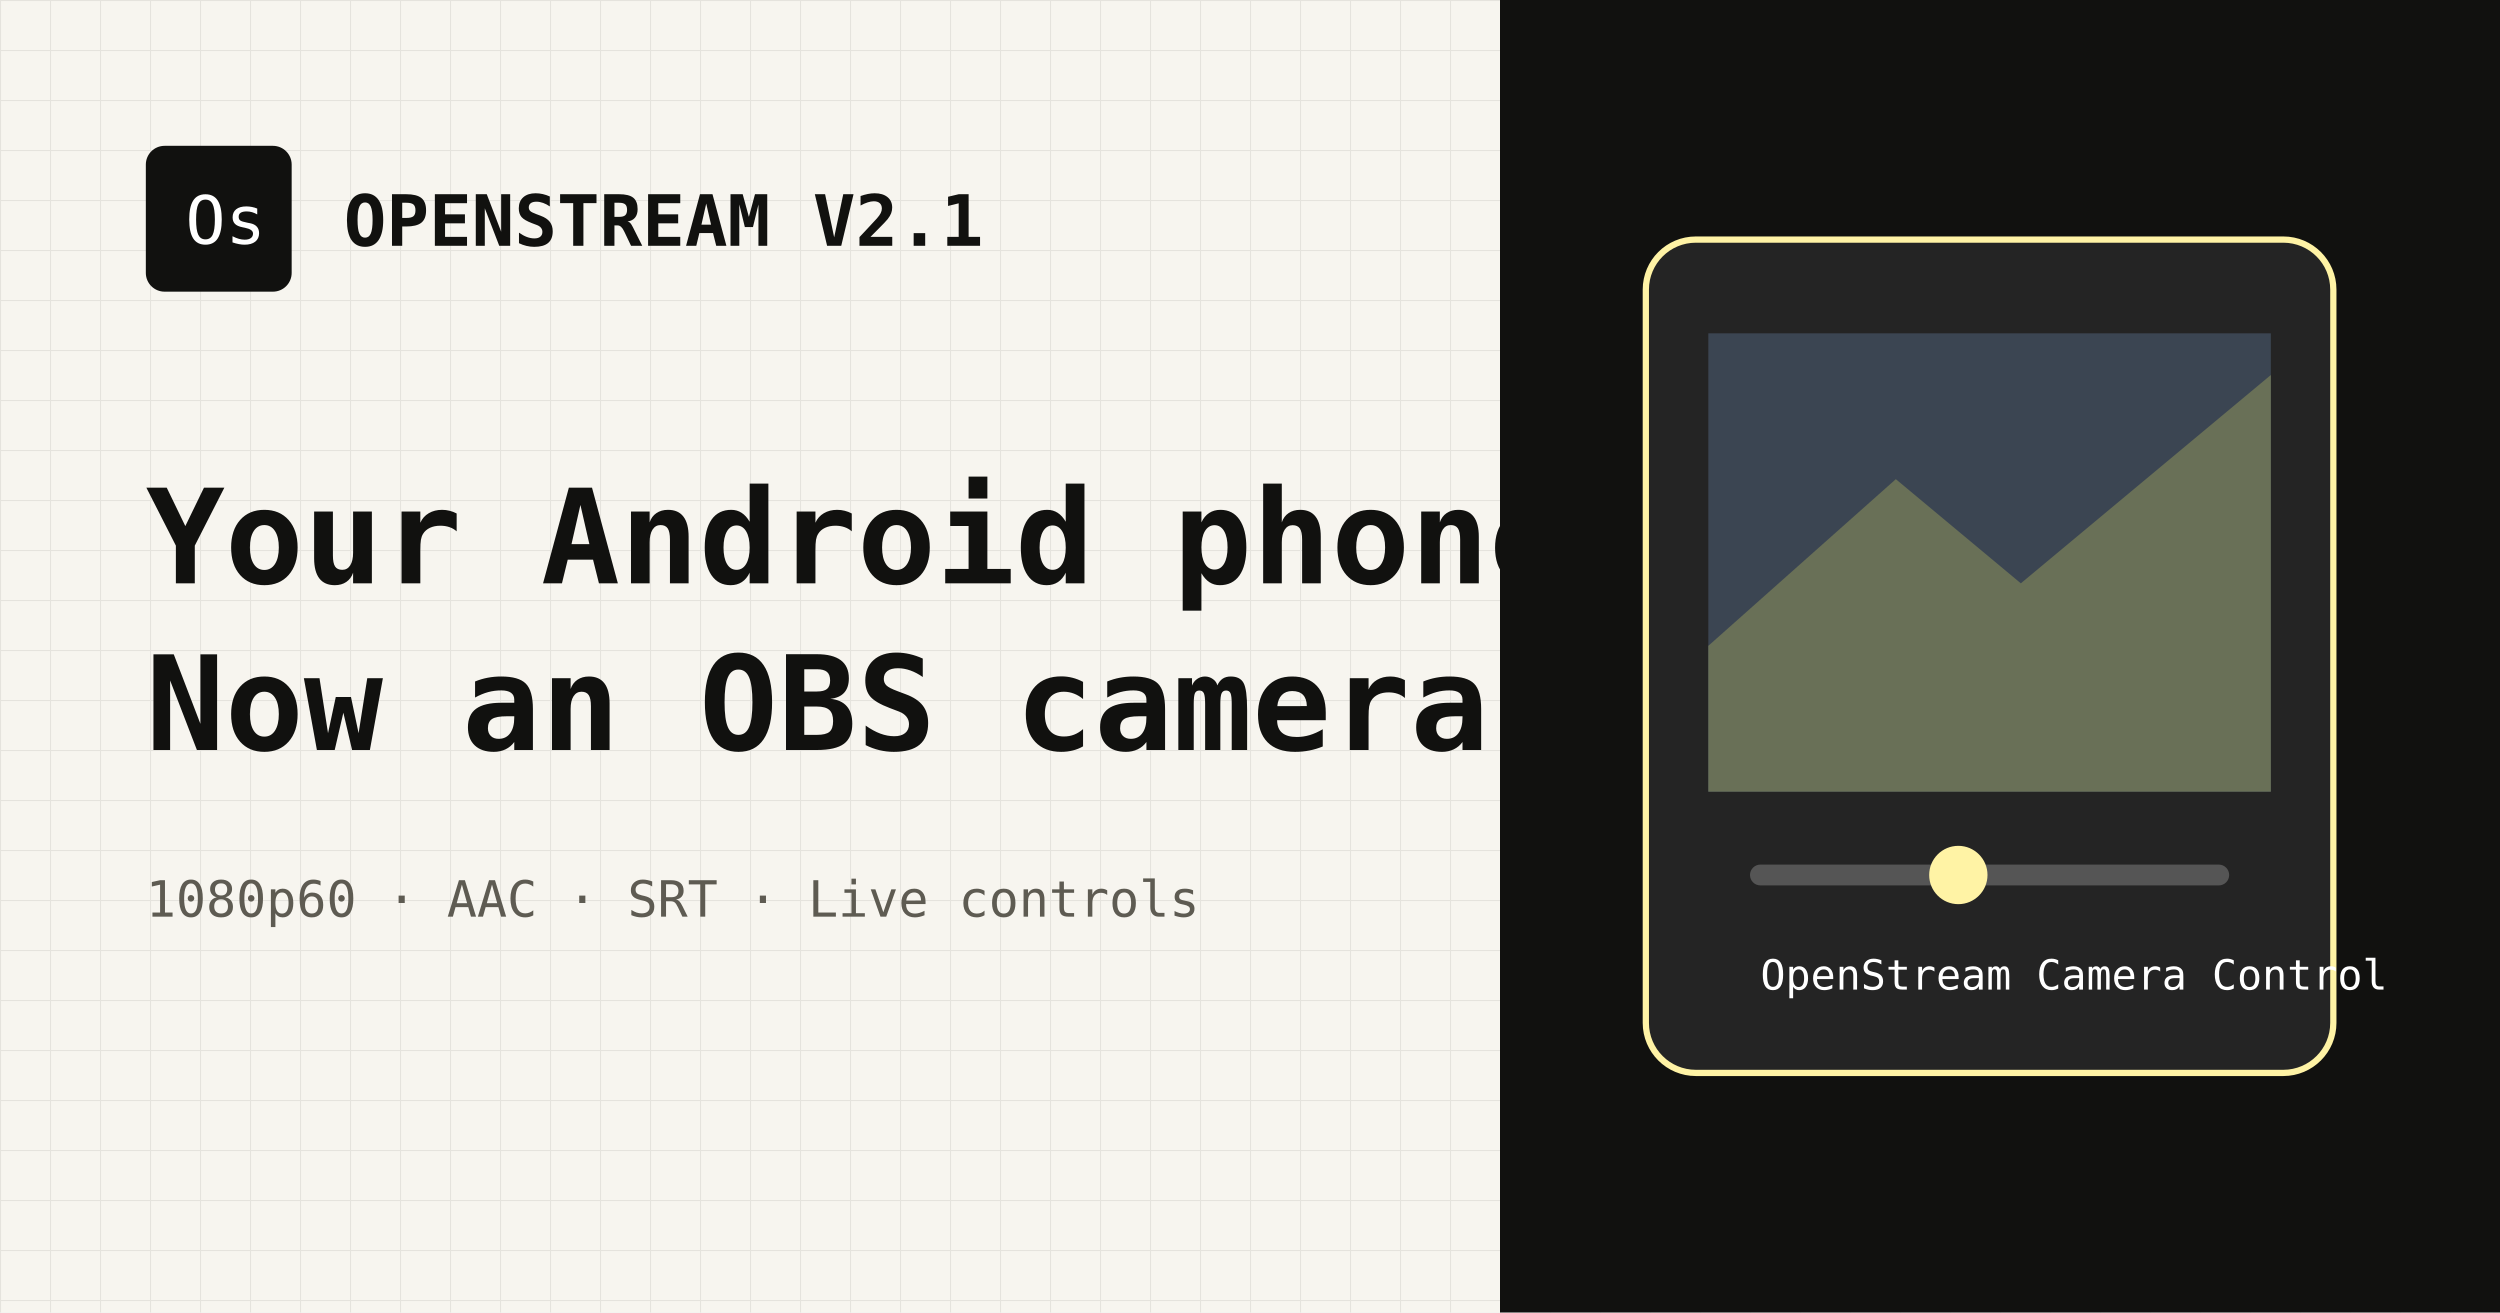
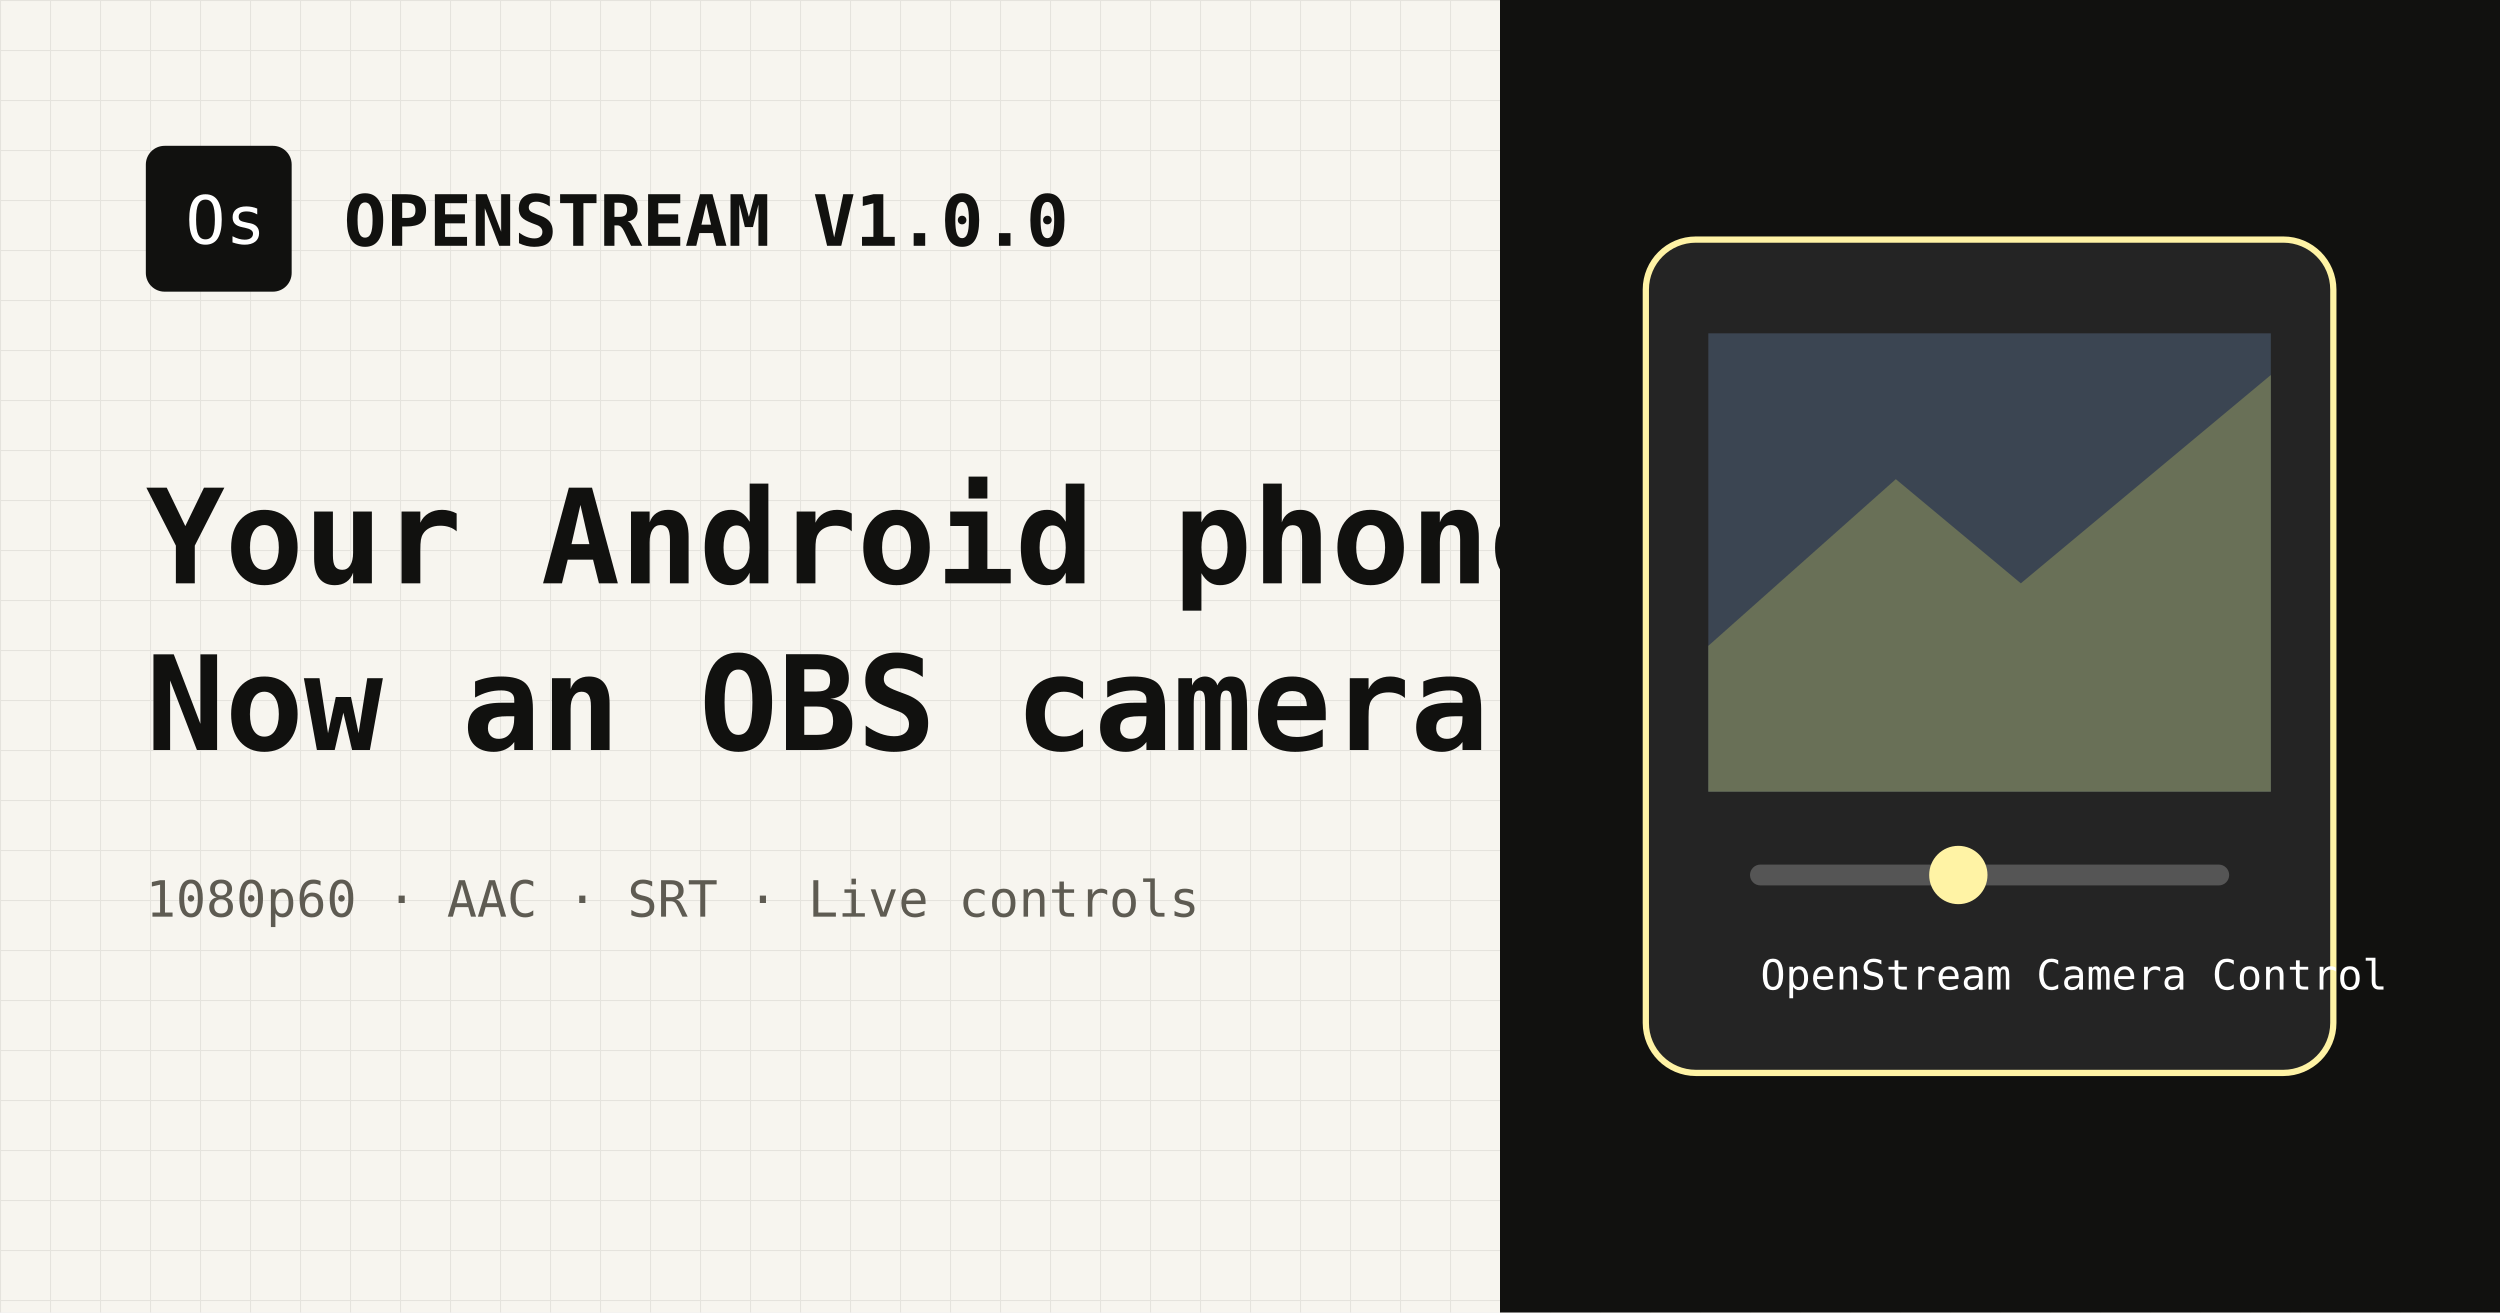
<svg xmlns="http://www.w3.org/2000/svg" width="1200" height="630" viewBox="0 0 1200 630">
  <defs>
    <pattern id="g" width="24" height="24" patternUnits="userSpaceOnUse">
      <path d="M24 0H0V24" fill="none" stroke="#11110f" stroke-opacity=".08" />
    </pattern>
  </defs>
  <rect width="1200" height="630" fill="#f7f5ef" />
  <rect width="1200" height="630" fill="url(#g)" />
  <rect x="720" width="480" height="630" fill="#11110f" />
  <rect x="70" y="70" width="70" height="70" rx="9" fill="#11110f" />
  <text x="89" y="117" fill="#fff" font-family="monospace" font-size="32">Os</text>
-   <text x="165" y="118" fill="#11110f" font-family="monospace" font-size="34" font-weight="700">OPENSTREAM V2.1</text>
+   <text x="165" y="118" fill="#11110f" font-family="monospace" font-size="34" font-weight="700">OPENSTREAM V1.0.0</text>
  <text x="70" y="280" fill="#11110f" font-family="monospace" font-size="63" font-weight="700">Your Android phone.</text>
  <text x="70" y="360" fill="#11110f" font-family="monospace" font-size="63" font-weight="700">Now an OBS camera.</text>
  <text x="70" y="440" fill="#5e5b52" font-family="monospace" font-size="24">1080p60 · AAC · SRT · Live controls</text>
  <rect x="790" y="115" width="330" height="400" rx="24" fill="#242424" stroke="#fff3a5" stroke-width="3" />
  <rect x="820" y="160" width="270" height="220" fill="#3b4552" />
  <path d="M820 310l90-80 60 50 120-100v200H820z" fill="#697057" />
  <rect x="840" y="415" width="230" height="10" rx="5" fill="#555" />
  <circle cx="940" cy="420" r="14" fill="#fff3a5" />
  <text x="845" y="475" fill="#fff" font-family="monospace" font-size="20">OpenStream Camera Control</text>
</svg>
